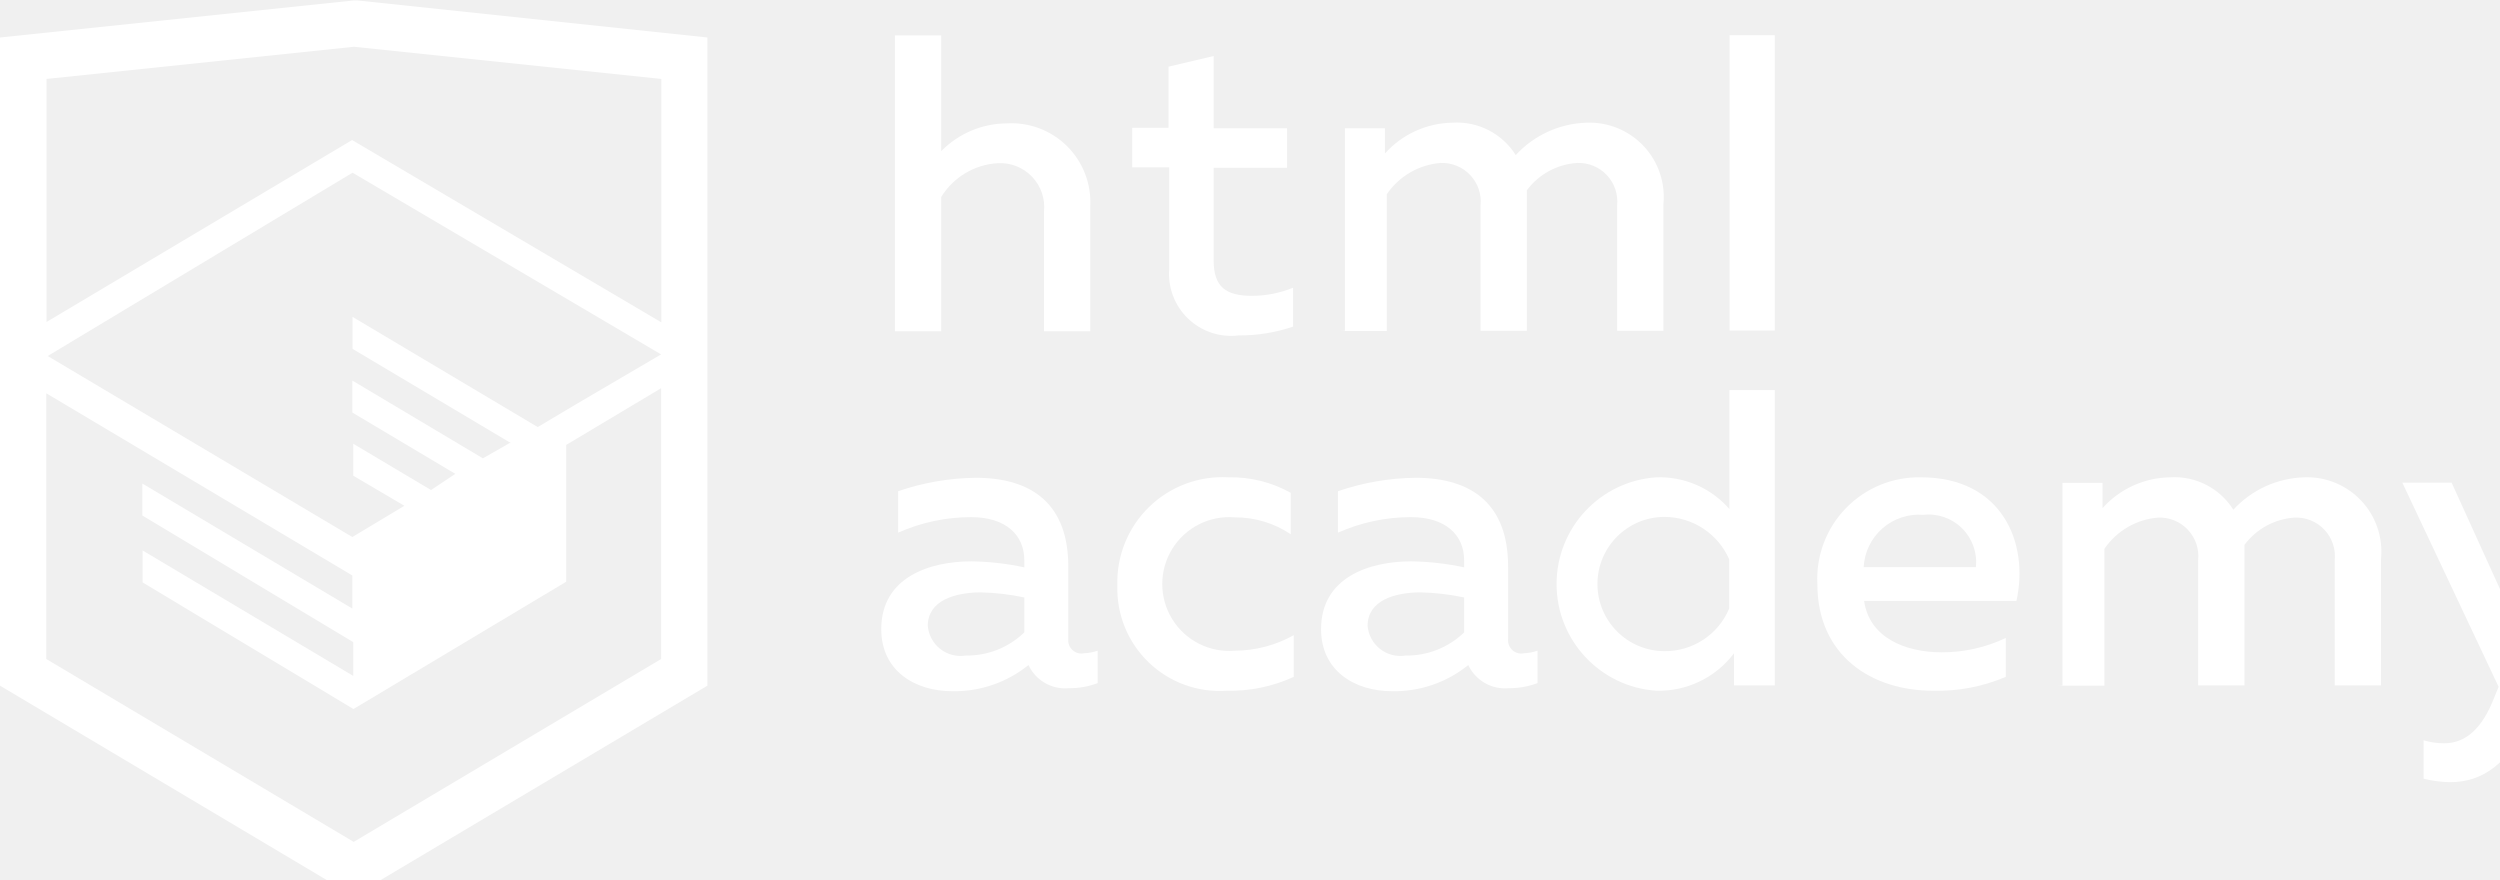
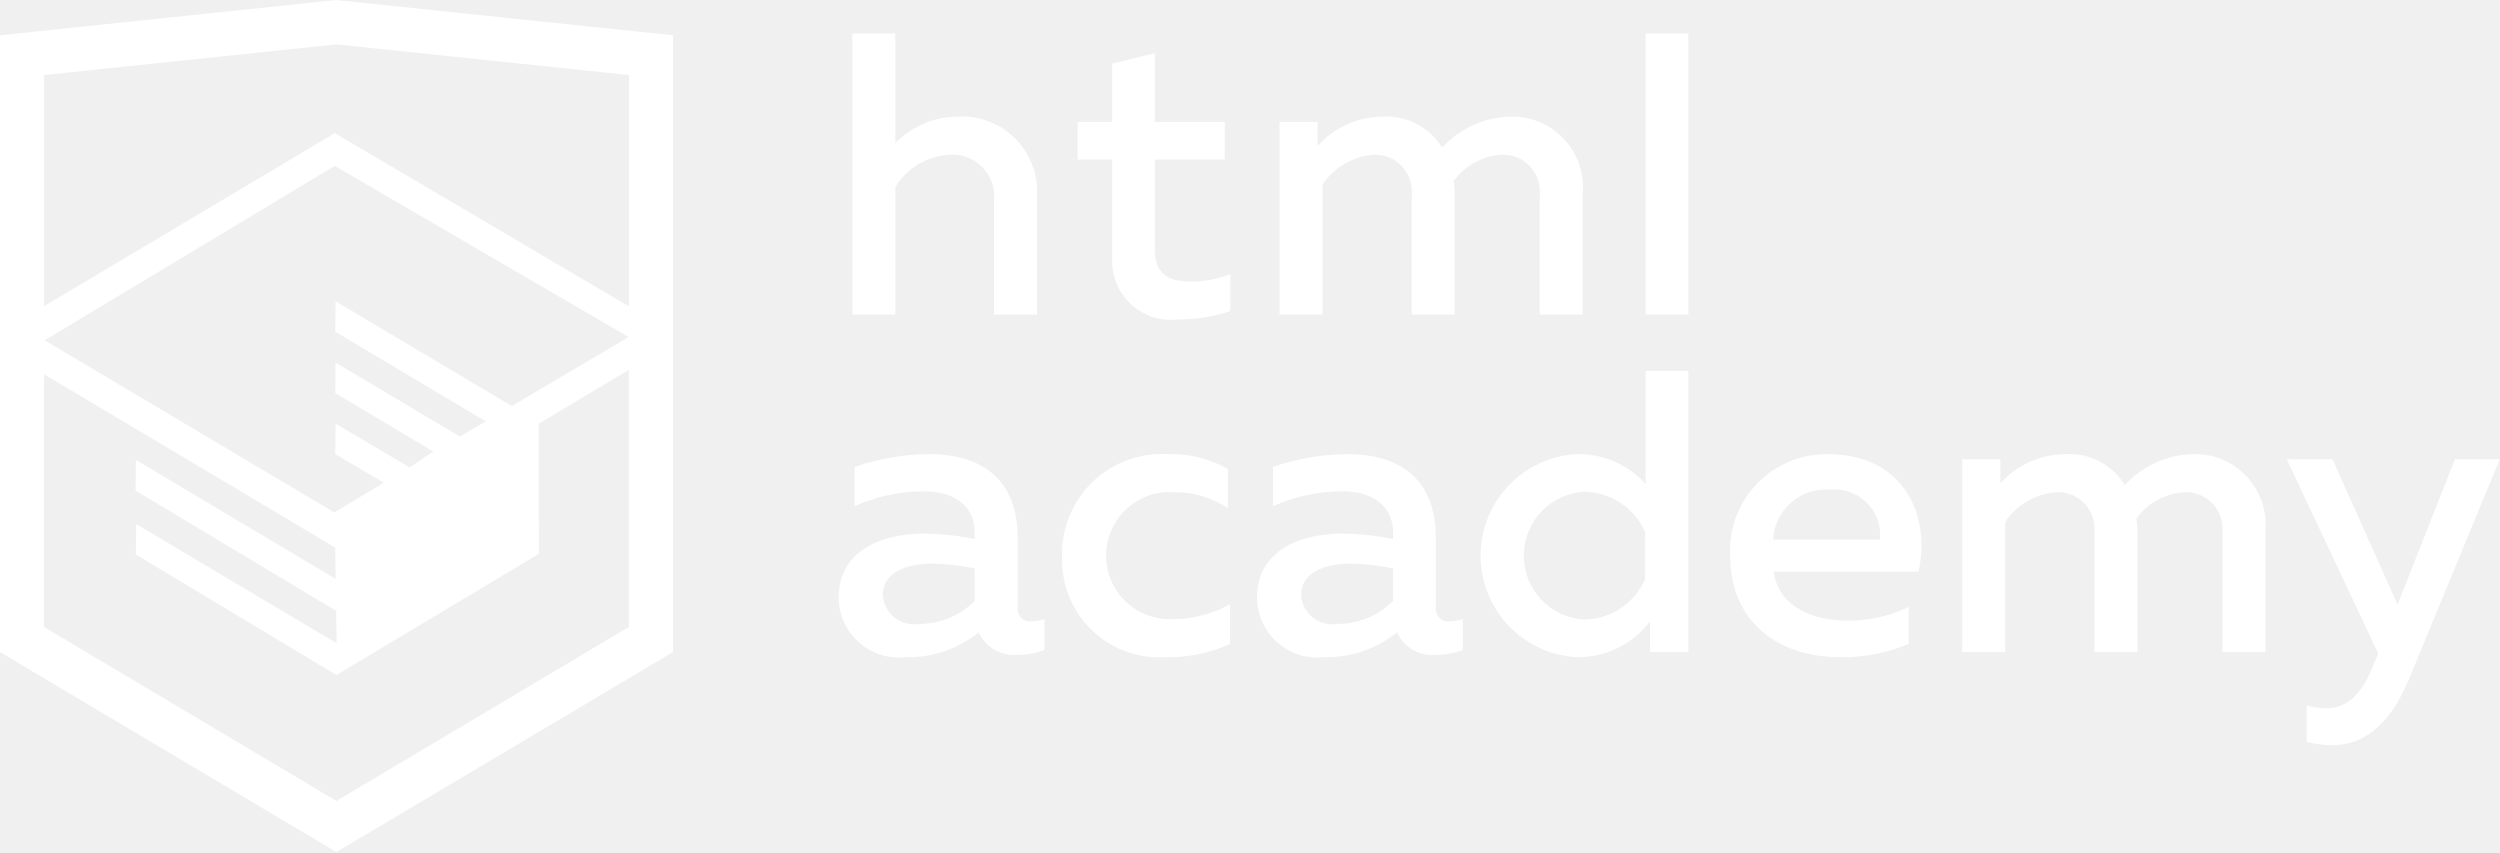
- <svg xmlns="http://www.w3.org/2000/svg" id="Layer_1" data-name="Layer 1" viewBox="0 0 108 38">
-   <path d="M401.93,351.51a2.07,2.07,0,0,0,.58-0.11v1.4a3.41,3.41,0,0,1-1.24.22,1.75,1.75,0,0,1-1.75-1,5.08,5.08,0,0,1-3.3,1.13c-1.59,0-3.06-.87-3.06-2.68,0-2.24,2.08-2.93,3.9-2.93a11.63,11.63,0,0,1,2.28.26v-0.31c0-1.09-.8-1.86-2.3-1.86a7.79,7.79,0,0,0-3.15.67v-1.79a10.72,10.72,0,0,1,3.35-.58c2.48,0,4,1.18,4,3.83v3.14A0.57,0.57,0,0,0,401.93,351.51Zm-6.76-1.19a1.42,1.42,0,0,0,1.64,1.29,3.56,3.56,0,0,0,2.53-1V349.1a10.21,10.21,0,0,0-1.9-.22C396.34,348.89,395.17,349.23,395.17,350.33Z" transform="translate(-355.09 -323.29)" fill="#fff" />
-   <path d="M408.15,343.91a5.29,5.29,0,0,1,2.7.67v1.79a4.28,4.28,0,0,0-2.42-.73,2.89,2.89,0,1,0,0,5.76,5.26,5.26,0,0,0,2.55-.67v1.8a6.58,6.58,0,0,1-2.9.6,4.42,4.42,0,0,1-4.72-4.54A4.54,4.54,0,0,1,408.15,343.91Z" transform="translate(-355.09 -323.29)" fill="#fff" />
-   <path d="M420.93,351.51a2.07,2.07,0,0,0,.58-0.11v1.4a3.41,3.41,0,0,1-1.24.22,1.75,1.75,0,0,1-1.75-1,5.08,5.08,0,0,1-3.3,1.13c-1.59,0-3.06-.87-3.06-2.68,0-2.24,2.08-2.93,3.9-2.93a11.63,11.63,0,0,1,2.28.26v-0.31c0-1.09-.8-1.86-2.3-1.86a7.79,7.79,0,0,0-3.15.67v-1.79a10.72,10.72,0,0,1,3.35-.58c2.48,0,4,1.18,4,3.83v3.14A0.57,0.57,0,0,0,420.93,351.51Zm-6.76-1.19a1.42,1.42,0,0,0,1.64,1.29,3.56,3.56,0,0,0,2.53-1V349.1a10.21,10.21,0,0,0-1.9-.22C415.33,348.89,414.17,349.23,414.17,350.33Z" transform="translate(-355.09 -323.29)" fill="#fff" />
-   <path d="M431.76,340.14V352.9H430v-1.39a4.07,4.07,0,0,1-3.35,1.62,4.62,4.62,0,0,1,0-9.22,4,4,0,0,1,3.15,1.37v-5.14h2ZM427,345.62a2.9,2.9,0,0,0,0,5.8,3,3,0,0,0,2.79-1.84v-2.13A3.06,3.06,0,0,0,427,345.62Z" transform="translate(-355.09 -323.29)" fill="#fff" />
-   <path d="M438.08,343.91c3.48,0,4.68,2.81,4.12,5.34h-6.58c0.22,1.57,1.75,2.22,3.35,2.22a6.41,6.41,0,0,0,2.77-.62v1.68a7.5,7.5,0,0,1-3.14.6c-2.68,0-5-1.53-5-4.61A4.39,4.39,0,0,1,438.08,343.91Zm0.09,1.62a2.39,2.39,0,0,0-2.57,2.26h4.85A2.06,2.06,0,0,0,438.17,345.53Z" transform="translate(-355.09 -323.29)" fill="#fff" />
-   <path d="M444.19,352.9v-8.75h1.73v1.09a4,4,0,0,1,2.92-1.33,3,3,0,0,1,2.73,1.4,4.33,4.33,0,0,1,3.06-1.4,3.21,3.21,0,0,1,3.32,3.52v5.47h-2v-5.41a1.67,1.67,0,0,0-1.73-1.84,2.94,2.94,0,0,0-2.17,1.18c0,0.2,0,.4,0,0.6v5.47h-2v-5.41a1.67,1.67,0,0,0-1.73-1.84,3.11,3.11,0,0,0-2.32,1.35v5.91h-2Z" transform="translate(-355.09 -323.29)" fill="#fff" />
-   <path d="M466.56,344.15h2l-4.1,9.93c-0.95,2.28-2.19,3-3.52,3a5,5,0,0,1-1.15-.15v-1.66a3,3,0,0,0,.89.13c0.95,0,1.66-.67,2.17-2l0.18-.44-4.16-8.82H461l3,6.6Z" transform="translate(-355.09 -323.29)" fill="#fff" />
-   <path d="M395.75,324.82v5a4,4,0,0,1,2.83-1.2,3.41,3.41,0,0,1,3.61,3.57v5.41h-2v-5.16a1.9,1.9,0,0,0-2-2.1,3.08,3.08,0,0,0-2.44,1.46v5.8h-2V324.82h2Z" transform="translate(-355.09 -323.29)" fill="#fff" />
-   <path d="M407.52,325.71v3.12h3.17v1.71h-3.17v4c0,1.15.53,1.53,1.66,1.53a4.71,4.71,0,0,0,1.77-.35v1.68a7.14,7.14,0,0,1-2.35.38,2.68,2.68,0,0,1-3-2.88v-4.38H404v-1.71h1.57v-2.64Z" transform="translate(-355.09 -323.29)" fill="#fff" />
-   <path d="M413.19,337.58v-8.75h1.73v1.09a4,4,0,0,1,2.92-1.33,3,3,0,0,1,2.73,1.4,4.33,4.33,0,0,1,3.06-1.4,3.21,3.21,0,0,1,3.32,3.52v5.47h-2v-5.41a1.67,1.67,0,0,0-1.73-1.84,2.94,2.94,0,0,0-2.17,1.18c0,0.2,0,.4,0,0.6v5.47h-2v-5.41a1.67,1.67,0,0,0-1.73-1.84,3.11,3.11,0,0,0-2.32,1.35v5.91h-2Z" transform="translate(-355.09 -323.29)" fill="#fff" />
-   <rect x="74.72" y="1.52" width="1.95" height="12.76" fill="#fff" />
-   <path d="M370.53,323.31l-0.16,0-15.28,1.6v28L370.37,362l15.28-9.09v-28Zm13.12,28.45-13.28,7.9-13.28-7.9V340.28l13.22,7.87,0,1.43-9.07-5.4v1.38l9.11,5.47,0,1.46-9.1-5.42v1.38l9.11,5.47h0l9.19-5.5v-1.39h0v-4.52l4.1-2.45v11.67Zm0-13.16L380,340.74h0l-1.68,1-8-4.76v1.38l6.84,4.07-0.06,0-0.15.09-1,.57-5.64-3.36v1.38l4.45,2.65-1.05.7,0,0-3.36-2v1.38l2.21,1.3-2.25,1.35-13.16-7.82,13.17-7.92h0Zm0-1.39-13.35-7.87h0l-13.2,7.86v-10.5l13.28-1.39,13.28,1.39v10.51Z" transform="translate(-355.09 -323.29)" fill="#fff" />
+ <svg xmlns="http://www.w3.org/2000/svg" width="107.622" height="36.69" viewBox="0 0 107.622 36.69">
+   <defs>
+     <style>
+       .cls-1 {
+         fill: #fff;
+         fill-rule: evenodd;
+       }
+     </style>
+   </defs>
+   <path id="Лого" class="cls-1" d="M1029.6,2359.28a1.983,1.983,0,0,0,.55-0.1v1.33a3.162,3.162,0,0,1-1.17.21,1.663,1.663,0,0,1-1.66-.97,4.791,4.791,0,0,1-3.13,1.07,2.6,2.6,0,0,1-2.9-2.54c0-2.13,1.97-2.78,3.7-2.78a10.909,10.909,0,0,1,2.16.24v-0.29c0-1.04-.76-1.77-2.18-1.77a7.336,7.336,0,0,0-2.99.64v-1.69a10.041,10.041,0,0,1,3.18-.55c2.35,0,3.84,1.12,3.84,3.63v2.97a0.533,0.533,0,0,0,.6.6m-6.41-1.12a1.348,1.348,0,0,0,1.55,1.23,3.373,3.373,0,0,0,2.41-.99V2357a9.984,9.984,0,0,0-1.8-.21c-1.05,0-2.16.33-2.16,1.37m12.3-6.08a4.919,4.919,0,0,1,2.56.64v1.69a4.059,4.059,0,0,0-2.3-.69,2.737,2.737,0,1,0-.03,5.46,5,5,0,0,0,2.42-.64v1.71a6.285,6.285,0,0,1-2.75.57,4.192,4.192,0,0,1-4.48-4.3,4.3,4.3,0,0,1,4.58-4.44m12.12,7.2a1.983,1.983,0,0,0,.55-0.1v1.33a3.162,3.162,0,0,1-1.17.21,1.663,1.663,0,0,1-1.66-.97,4.791,4.791,0,0,1-3.13,1.07,2.6,2.6,0,0,1-2.9-2.54c0-2.13,1.97-2.78,3.69-2.78a11.01,11.01,0,0,1,2.17.24v-0.29c0-1.04-.77-1.77-2.18-1.77a7.336,7.336,0,0,0-2.99.64v-1.69a9.985,9.985,0,0,1,3.18-.55c2.35,0,3.83,1.12,3.83,3.63v2.97a0.54,0.54,0,0,0,.61.6m-6.41-1.12a1.348,1.348,0,0,0,1.55,1.23,3.39,3.39,0,0,0,2.41-.99V2357a10.093,10.093,0,0,0-1.8-.21c-1.06,0-2.16.33-2.16,1.37m16.67-9.66v12.1h-1.65v-1.32a3.876,3.876,0,0,1-3.18,1.54,4.378,4.378,0,0,1,0-8.74,3.861,3.861,0,0,1,2.99,1.29v-4.87h1.84Zm-4.51,5.2a2.756,2.756,0,0,0,0,5.5,2.89,2.89,0,0,0,2.65-1.75v-2.02a2.905,2.905,0,0,0-2.65-1.73m10.51-1.62c3.3,0,4.44,2.66,3.91,5.06h-6.24c0.21,1.49,1.66,2.11,3.18,2.11a6.036,6.036,0,0,0,2.63-.59v1.59a7.192,7.192,0,0,1-2.98.57c-2.54,0-4.7-1.45-4.7-4.37a4.153,4.153,0,0,1,4.2-4.37m0.09,1.53a2.269,2.269,0,0,0-2.44,2.15h4.6a1.964,1.964,0,0,0-2.16-2.15m5.7,6.99v-8.3h1.64v1.04a3.806,3.806,0,0,1,2.77-1.26,2.813,2.813,0,0,1,2.59,1.33,4.106,4.106,0,0,1,2.9-1.33,3.042,3.042,0,0,1,3.15,3.33v5.19h-1.85v-5.14a1.577,1.577,0,0,0-1.64-1.74,2.774,2.774,0,0,0-2.06,1.12,5.459,5.459,0,0,1,.04.57v5.19h-1.85v-5.14a1.577,1.577,0,0,0-1.64-1.74,2.919,2.919,0,0,0-2.2,1.28v5.6h-1.85Zm21.21-8.3h1.93l-3.89,9.42c-0.89,2.16-2.07,2.89-3.33,2.89a5.088,5.088,0,0,1-1.09-.14v-1.58a2.787,2.787,0,0,0,.85.13c0.9,0,1.57-.64,2.05-1.94l0.18-.41-3.94-8.37h1.97l2.8,6.26Zm-67.14-18.33v4.72a3.8,3.8,0,0,1,2.68-1.14,3.231,3.231,0,0,1,3.42,3.39v5.13h-1.85v-4.89a1.8,1.8,0,0,0-1.93-1.99,2.927,2.927,0,0,0-2.32,1.39v5.49h-1.85v-12.1h1.85Zm11.17,0.85v2.96h3.01v1.62h-3.01v3.8c0,1.09.5,1.45,1.57,1.45a4.608,4.608,0,0,0,1.68-.32v1.59a6.9,6.9,0,0,1-2.23.36,2.539,2.539,0,0,1-2.85-2.73v-4.15h-1.49v-1.62h1.49v-2.51Zm5.37,11.25v-8.29h1.64v1.03a3.806,3.806,0,0,1,2.77-1.26,2.833,2.833,0,0,1,2.59,1.33,4.15,4.15,0,0,1,2.91-1.33,3.048,3.048,0,0,1,3.14,3.34v5.18h-1.85v-5.13a1.585,1.585,0,0,0-1.64-1.75,2.783,2.783,0,0,0-2.06,1.13,5.459,5.459,0,0,1,.04.57v5.18h-1.85v-5.13a1.585,1.585,0,0,0-1.64-1.75,2.948,2.948,0,0,0-2.2,1.28v5.6h-1.85Zm15.76,0h1.84v-12.1h-1.84v12.1Zm-56.207-13.52-0.152-.02-14.484,1.52v26.55l14.484,8.61,14.489-8.61v-26.55Zm12.437,26.97-12.589,7.49-12.589-7.49v-10.88l12.535,7.46,0.021,1.35-8.6-5.12-0.013,1.32,8.634,5.18,0.021,1.39-8.631-5.13-0.012,1.31,8.633,5.19,8.719-5.22v-1.31h-0.01v-4.29l3.88-2.32v11.07Zm-0.01-12.48-3.44,2.03-1.59.94-7.586-4.51-0.013,1.31,6.479,3.86-0.06.03-0.13.08-0.93.54-5.346-3.18-0.013,1.31,4.219,2.52-0.99.66-0.03.02-3.186-1.88-0.013,1.31,2.089,1.23-2.128,1.28-12.473-7.41,12.491-7.51h0Zm0.01-1.32-12.657-7.46h0l-12.518,7.45v-9.95l12.589-1.32,12.589,1.32v9.96Z" transform="translate(-985.188 -2332.53)" />
</svg>
